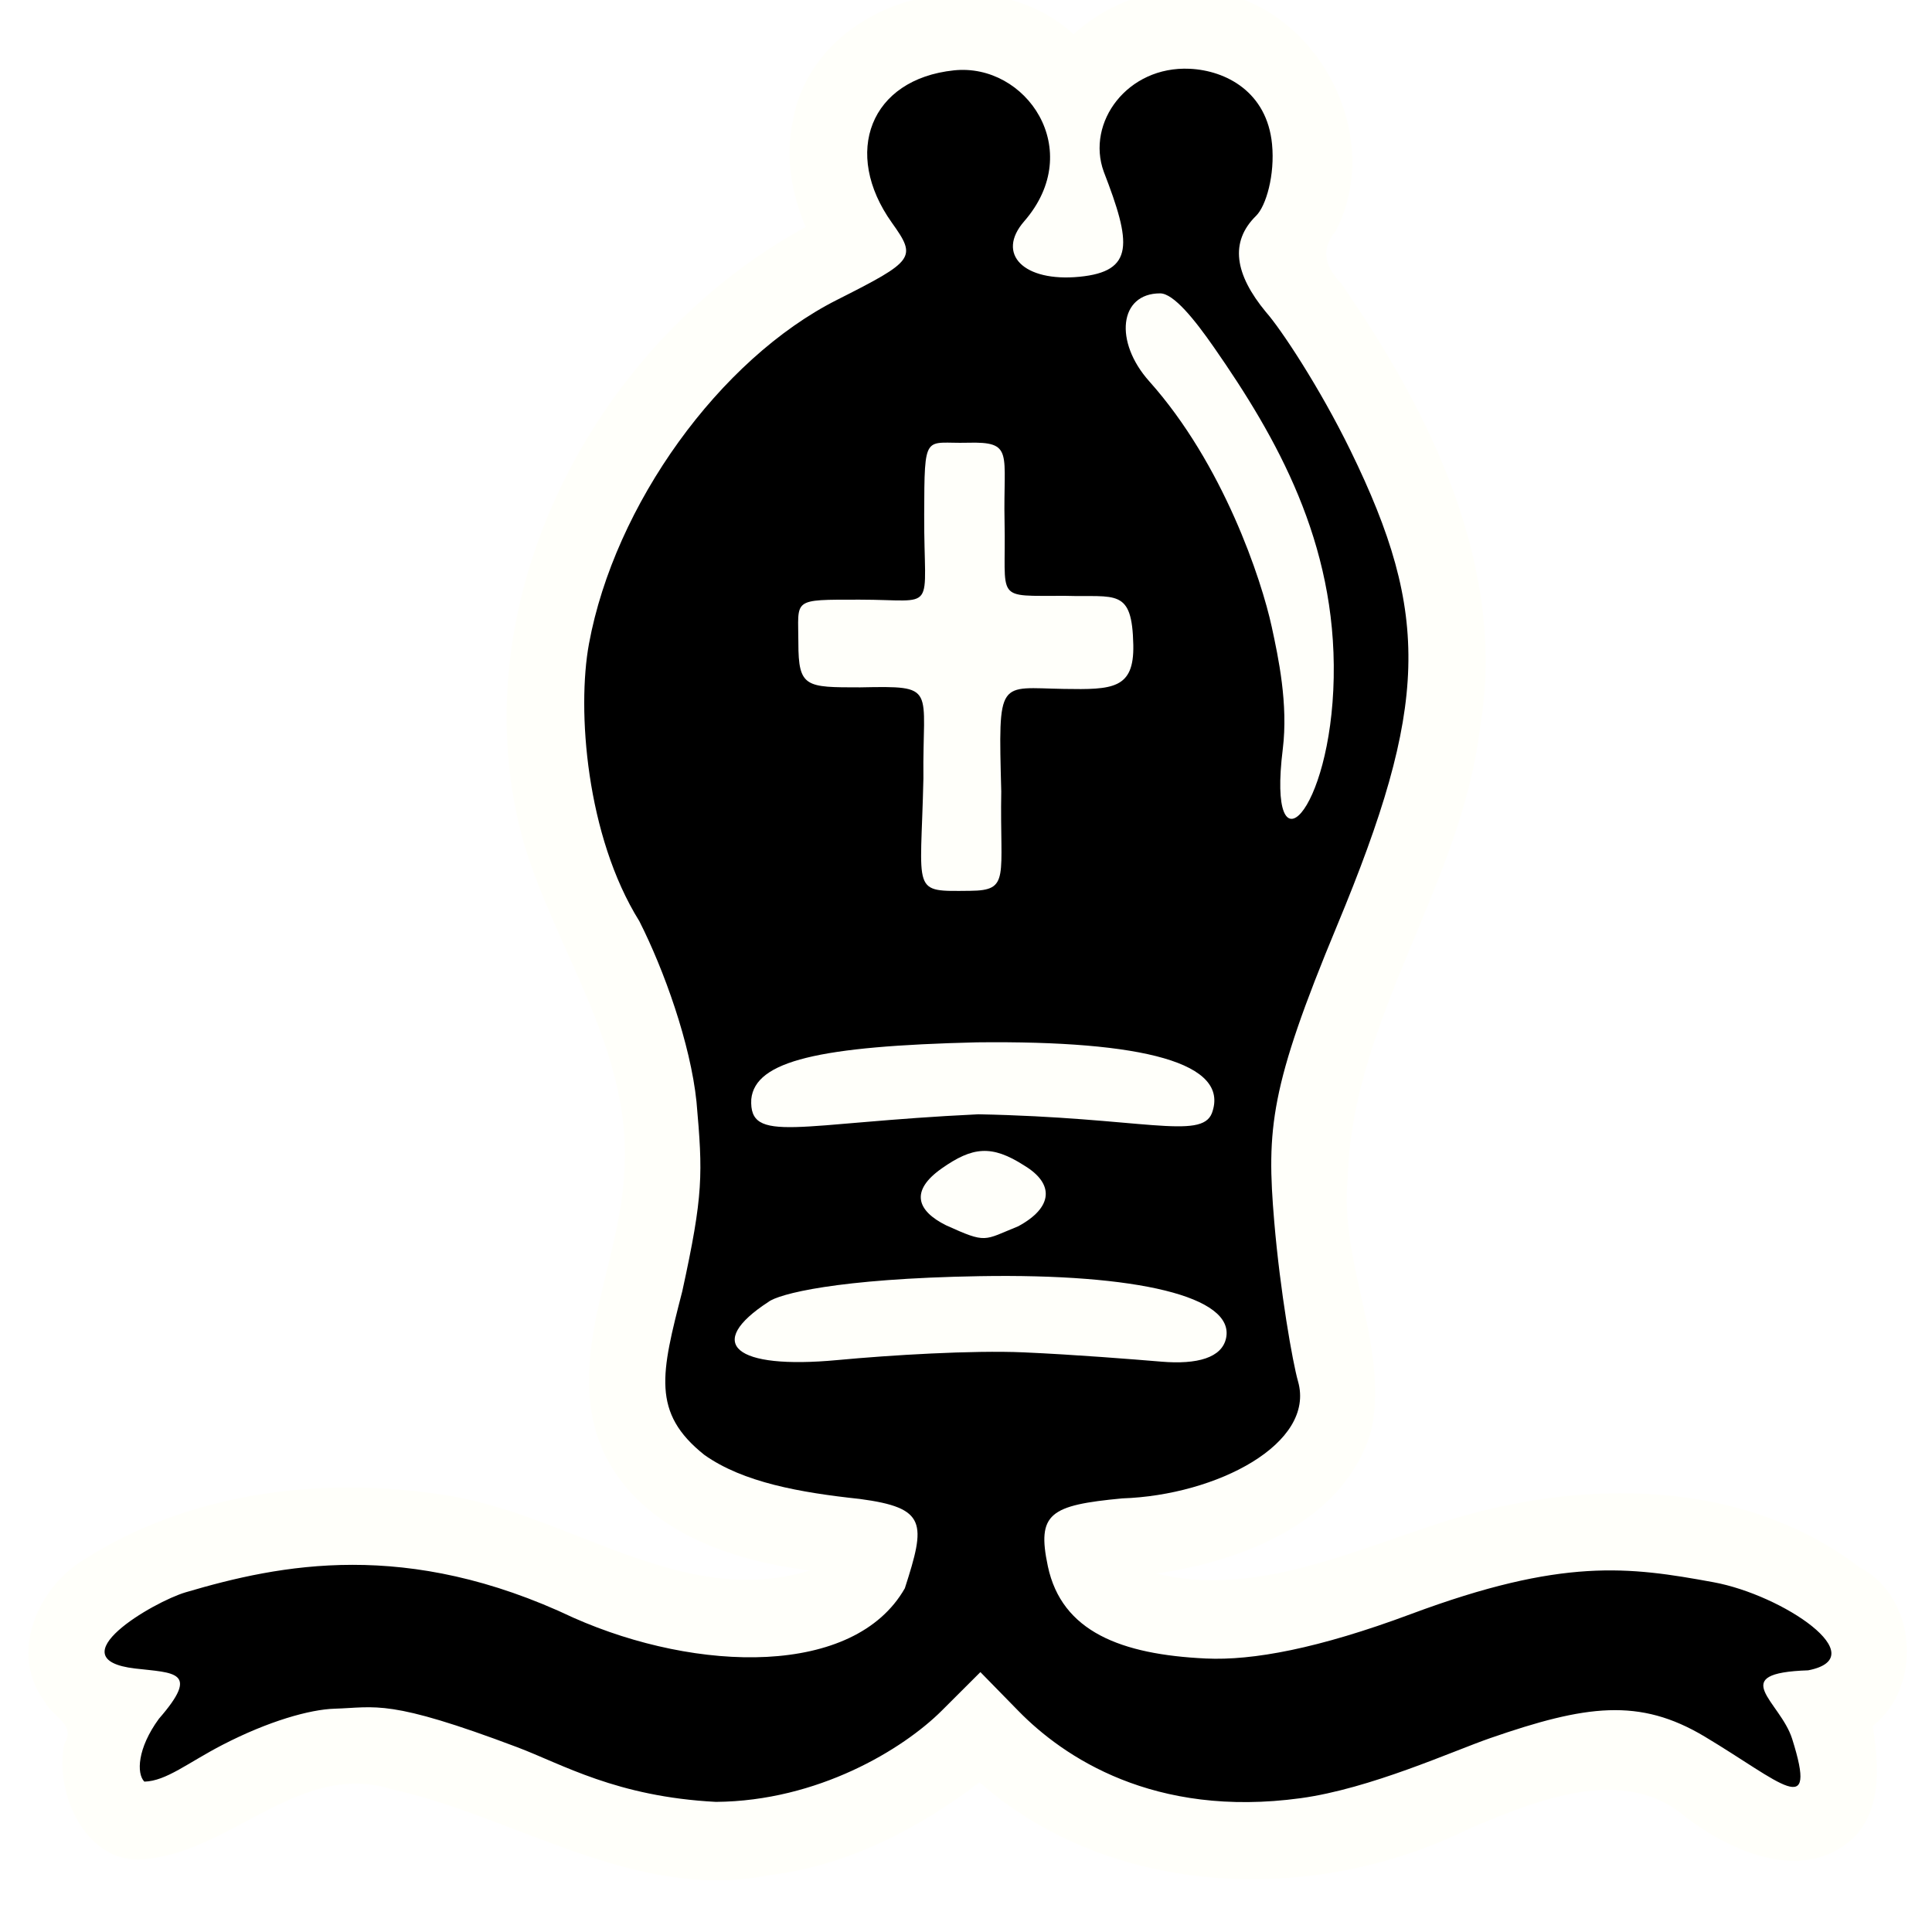
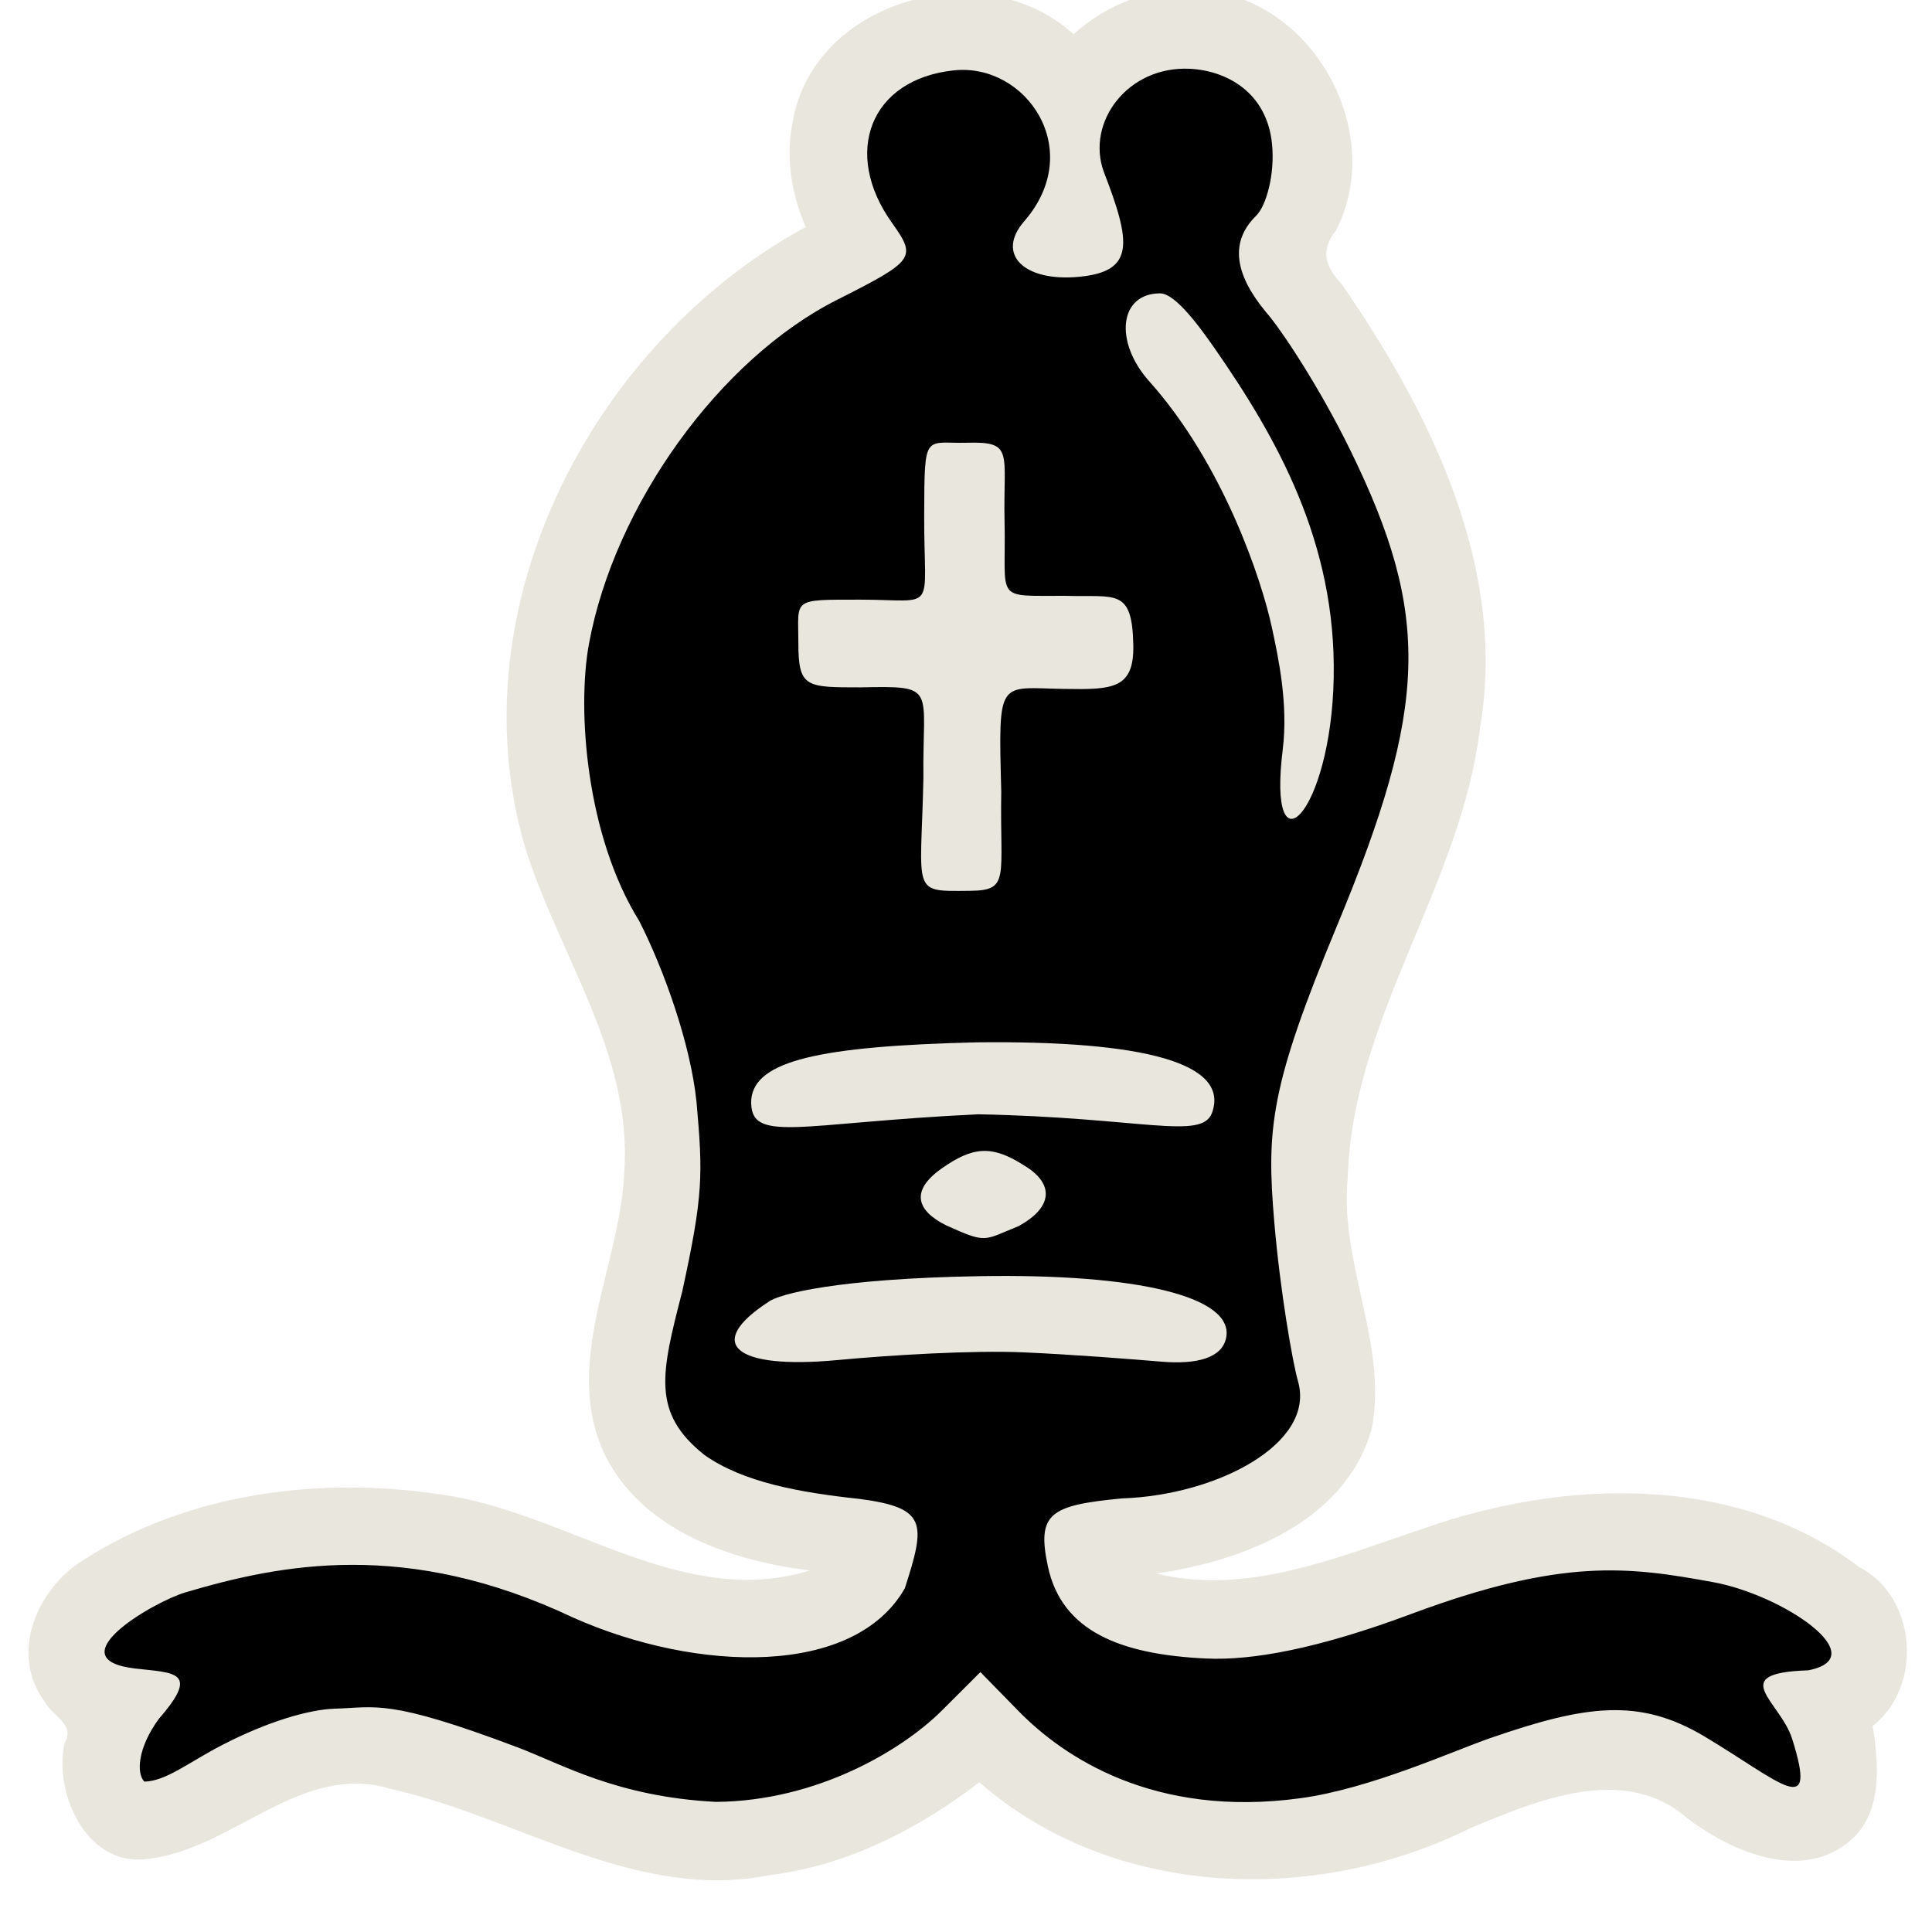
<svg xmlns="http://www.w3.org/2000/svg" version="1.0" width="300pt" height="300pt" viewBox="0 0 300 300" preserveAspectRatio="xMidYMid meet" id="svg2">
  <defs id="defs12">
    <filter style="color-interpolation-filters:sRGB;" id="filter18775">
      <feGaussianBlur in="SourceGraphic" stdDeviation="5.997" result="blur1" id="feGaussianBlur18721" />
      <feConvolveMatrix in="blur1" targetX="1" targetY="1" order="3 3" kernelMatrix="0 250 0 250 -1010 250 0 250 0 " result="convolve1" id="feConvolveMatrix18723" />
      <feComposite in="convolve1" in2="convolve1" k1="1" k2="1" k4="0.04" operator="arithmetic" result="composite1" id="feComposite18725" />
      <feColorMatrix in="composite1" values="0 0 0 0 0 0 0 0 0 0 0 0 0 0 0 -0.212 -0.715 -0.072 1 0 " result="color1" id="feColorMatrix18727" />
      <feGaussianBlur stdDeviation="0.61" result="blur2" id="feGaussianBlur18729" />
      <feColorMatrix values="1 0 0 0 0 0 1 0 0 0 0 0 1 0 0 0 0 0 2.7 -1 " result="color2" id="feColorMatrix18731" />
      <feFlood flood-color="rgb(255,255,255)" result="flood1" id="feFlood18733" />
      <feBlend in2="color2" mode="multiply" result="blend1" id="feBlend18735" />
      <feComponentTransfer in="blend1" result="component1" id="feComponentTransfer18743">
        <feFuncR type="discrete" tableValues="0 1 1 1" id="feFuncR18737" />
        <feFuncG type="discrete" tableValues="0 1 1 1" id="feFuncG18739" />
        <feFuncB type="discrete" tableValues="0 1 1 1" id="feFuncB18741" />
      </feComponentTransfer>
      <feGaussianBlur stdDeviation="0.61" result="blur3" id="feGaussianBlur18745" />
      <feColorMatrix in="blur3" values="0 0 0 0 0 0 0 0 0 0 0 0 0 0 0 -0.212 -0.715 -0.072 1 0 " result="color3" id="feColorMatrix18747" />
      <feColorMatrix values="1 0 0 0 0 0 1 0 0 0 0 0 1 0 0 0 0 0 1.9 -0.5 " result="color4" id="feColorMatrix18749" />
      <feFlood flood-color="rgb(0,0,0)" result="flood2" id="feFlood18751" />
      <feComposite in="flood2" in2="color4" operator="in" result="composite2" id="feComposite18753" />
      <feComposite in="composite2" in2="composite2" operator="arithmetic" k2="1" result="composite3" id="feComposite18755" />
      <feOffset dx="0" dy="0" result="offset1" id="feOffset18757" />
      <feFlood in="color4" flood-color="rgb(66,66,66)" result="flood3" id="feFlood18759" />
      <feComposite in="flood3" in2="color4" operator="out" result="composite4" id="feComposite18761" />
      <feComposite in="composite4" in2="composite4" operator="arithmetic" k2="1" result="composite5" id="feComposite18763" />
      <feMerge result="merge1" id="feMerge18769">
        <feMergeNode in="composite5" id="feMergeNode18765" />
        <feMergeNode in="offset1" id="feMergeNode18767" />
      </feMerge>
      <feColorMatrix values="1 0 0 0 0 0 1 0 0 0 0 0 1 0 0 0 0 0 1.3 0 " result="color5" flood-opacity="0.56" id="feColorMatrix18771" />
      <feComposite in="color5" in2="SourceGraphic" operator="in" result="composite8" id="feComposite18773" />
    </filter>
  </defs>
-   <g id="g847" style="display:inline;filter:url(#filter18775)" transform="matrix(1.035804,0,0,1.04724,-5.426578,4.901257)" />
-   <path style="display:inline;fill:#fffffa;stroke-width:2.601;fill-opacity:1" d="M 182.898,-1.432 C 176.894,-1.329 171.107,1.318 166.701,5.326 153.025,-7.329 126.342,-0.164 123.092,18.902 121.947,24.385 122.89,30.16 125.119,35.25 92.065,53.205 70.762,94.128 81.441,131.26 c 5.187,16.89 16.786,32.275 15.494,50.711 -0.585,14.66 -10.002,30.056 -2.744,44.465 6.035,11.422 19.481,15.922 31.539,17.428 -19.898,6.151 -37.789,-9.107 -57.125,-11.777 -18.821,-2.903 -39.335,-0.312 -55.562,10.094 -7.294,4.398 -11.652,14.635 -6.111,22.045 1.224,2.355 4.869,3.476 3.08,6.518 -1.704,8.021 3.688,19.375 13.098,17.887 13.265,-1.58 23.729,-15.214 37.778,-10.789 19.409,4.307 37.905,17.494 58.642,13.324 11.986,-1.456 23.062,-7.15 32.553,-14.412 20.67,18.111 52.149,19.083 76.109,7.174 10.204,-4.271 23.983,-10.174 33.727,-1.652 6.986,5.319 18.122,10.142 25.674,3.285 4.874,-4.494 4.056,-12.033 3.201,-17.559 7.869,-6.162 6.854,-20.05 -2.105,-24.676 -19.079,-14.568 -45.834,-13.669 -67.531,-6.017 -13.419,4.471 -27.44,10.513 -41.637,7.024 13.511,-1.899 29.54,-8.11 33.502,-22.564 2.481,-13.15 -5.049,-25.623 -3.752,-38.824 0.693,-24.843 17.643,-45.483 20.544,-69.931 4.256,-24.976 -7.751,-49.006 -21.531,-68.97 -2.601,-2.703 -3.24,-5.318 -0.835,-8.234 8.491,-16.579 -5.54,-39.125 -24.549,-37.24 z" id="use843" />
+   <path style="display:inline;fill:#e9e6de;stroke-width:2.601;fill-opacity:1" d="M 182.898,-1.432 C 176.894,-1.329 171.107,1.318 166.701,5.326 153.025,-7.329 126.342,-0.164 123.092,18.902 121.947,24.385 122.89,30.16 125.119,35.25 92.065,53.205 70.762,94.128 81.441,131.26 c 5.187,16.89 16.786,32.275 15.494,50.711 -0.585,14.66 -10.002,30.056 -2.744,44.465 6.035,11.422 19.481,15.922 31.539,17.428 -19.898,6.151 -37.789,-9.107 -57.125,-11.777 -18.821,-2.903 -39.335,-0.312 -55.562,10.094 -7.294,4.398 -11.652,14.635 -6.111,22.045 1.224,2.355 4.869,3.476 3.08,6.518 -1.704,8.021 3.688,19.375 13.098,17.887 13.265,-1.58 23.729,-15.214 37.778,-10.789 19.409,4.307 37.905,17.494 58.642,13.324 11.986,-1.456 23.062,-7.15 32.553,-14.412 20.67,18.111 52.149,19.083 76.109,7.174 10.204,-4.271 23.983,-10.174 33.727,-1.652 6.986,5.319 18.122,10.142 25.674,3.285 4.874,-4.494 4.056,-12.033 3.201,-17.559 7.869,-6.162 6.854,-20.05 -2.105,-24.676 -19.079,-14.568 -45.834,-13.669 -67.531,-6.017 -13.419,4.471 -27.44,10.513 -41.637,7.024 13.511,-1.899 29.54,-8.11 33.502,-22.564 2.481,-13.15 -5.049,-25.623 -3.752,-38.824 0.693,-24.843 17.643,-45.483 20.544,-69.931 4.256,-24.976 -7.751,-49.006 -21.531,-68.97 -2.601,-2.703 -3.24,-5.318 -0.835,-8.234 8.491,-16.579 -5.54,-39.125 -24.549,-37.24 z" id="use843" />
  <path style="display:inline;fill:#000000;stroke-width:2.601" d="m 80.316,271.306 c -20.054,-7.564 -21.844,-6.177 -28.362,-5.98 -3.833,0.116 -10.247,1.917 -17.396,5.61 -5.36,2.769 -8.744,5.632 -12.144,5.715 -1.225,-1.247 -1.102,-5.167 2.258,-9.758 6.477,-7.433 2.371,-7.102 -3.684,-7.807 -12.388,-1.442 2.814,-10.35 7.843,-11.835 14.704,-4.341 34.289,-8.348 60.237,3.959 19.28,8.543 43.601,9.169 51.434,-4.582 3.267,-10.114 3.434,-12.489 -6.992,-13.872 -9.261,-0.992 -18.113,-2.561 -24.14,-6.842 -8.234,-6.557 -6.714,-12.635 -3.43,-25.388 3.292,-15.048 3.204,-18.224 2.212,-29.445 -0.933,-9.019 -5.051,-20.501 -8.879,-28.047 -8.251,-13.226 -9.711,-32.818 -7.816,-43.077 3.982,-21.567 20.308,-44.204 38.506,-53.39 12.1,-6.108 12.411,-6.545 8.532,-11.98 -7.747,-10.857 -3.381,-22.295 9.634,-23.663 11.176,-1.175 20.564,12.333 10.909,23.437 -4.438,5.104 -0.052,9.454 8.569,8.617 8.574,-0.832 8.085,-5.214 3.785,-16.316 -2.776,-7.634 3.673,-16.443 13.357,-15.982 5.616,0.267 11.983,3.585 12.773,11.699 0.466,4.787 -0.929,9.614 -2.479,11.134 -4.137,4.06 -3.312,9.083 1.534,14.947 2.271,2.554 8.3,11.621 13.127,21.503 12.51,25.61 12.114,39.613 -2.09,73.779 -10.422,25.071 -10.974,31.513 -9.749,45.969 0.916,10.81 2.856,21.866 3.691,24.782 2.767,9.658 -12.598,17.682 -27.29,18.176 -11.231,1.061 -13.298,2.321 -11.557,10.535 2.153,10.157 11.361,13.708 24.551,14.328 7.251,0.341 17.448,-1.54 31.792,-6.888 23.595,-8.797 33.87,-7.367 47.003,-4.96 10.786,1.977 25.115,11.659 14.719,13.684 -12.856,0.431 -4.345,4.763 -2.489,10.642 4.026,12.754 -1.63,6.798 -13.584,-0.356 -10.157,-6.078 -18.465,-4.898 -33.289,0.236 -5.897,2.042 -18.61,7.852 -29.458,9.333 -22.825,3.116 -36.851,-6.431 -43.793,-13.525 l -5.926,-6.056 -5.976,5.966 c -6.055,6.046 -19.281,14.064 -35.088,14.187 -15.438,-0.802 -23.854,-5.848 -30.858,-8.489 z m 78.632,-61.313 c 7.942,0.35 17.102,1.085 21.394,1.444 5.558,0.465 9.418,-0.596 10.049,-3.683 1.313,-6.42 -13.816,-10.01 -38.295,-9.592 -22.184,0.378 -31.225,2.787 -32.775,3.998 -9.959,6.478 -5.34,10.537 10.751,9.027 8.153,-0.765 20.935,-1.543 28.877,-1.194 z m -0.841,-19.575 c 5.392,-2.908 5.668,-6.588 0.939,-9.434 -5.073,-3.262 -8.031,-2.91 -12.796,0.435 -5.022,3.525 -3.833,6.613 0.65,8.843 6.375,2.888 5.779,2.343 11.206,0.156 z m 30.079,-17.575 c 2.857,-7.773 -10.571,-11.285 -36.521,-10.989 -24.388,0.589 -34.423,2.857 -35.008,8.834 -0.37,7.071 7.049,3.67 35.267,2.338 25.33,0.499 34.619,4.051 36.263,-0.183 z m -32.713,-49.981 c -0.458,-17.735 -0.517,-16.056 9.752,-15.887 7.523,0.124 10.896,0.03 10.754,-6.829 -0.184,-8.881 -2.682,-7.387 -10.536,-7.624 -11.249,-0.046 -9.185,1.009 -9.456,-11.535 -0.229,-10.689 1.526,-12.437 -5.756,-12.24 -6.692,0.181 -6.678,-1.829 -6.724,11.192 -0.054,15.541 2.262,13.171 -10.031,13.176 -10.673,0.004 -9.505,-0.183 -9.505,6.711 0,6.939 1.172,6.907 9.59,6.907 12.147,-0.24 9.655,-0.106 9.825,14.127 -0.39,18.032 -2.015,17.552 7.276,17.465 6.245,-0.058 4.573,-2.077 4.813,-15.462 z m 51.624,-17.642 c 0.4,-20.999 -8.824,-37.245 -18.599,-51.291 -2.998,-4.307 -6.254,-8.375 -8.359,-8.375 -6.365,0 -7.177,7.508 -1.68,13.66 11.493,12.864 17.425,30.772 19.02,38.143 1.019,4.71 2.577,11.958 1.708,18.978 -2.464,19.898 7.508,10.075 7.911,-11.115 z" id="path22778" />
</svg>
